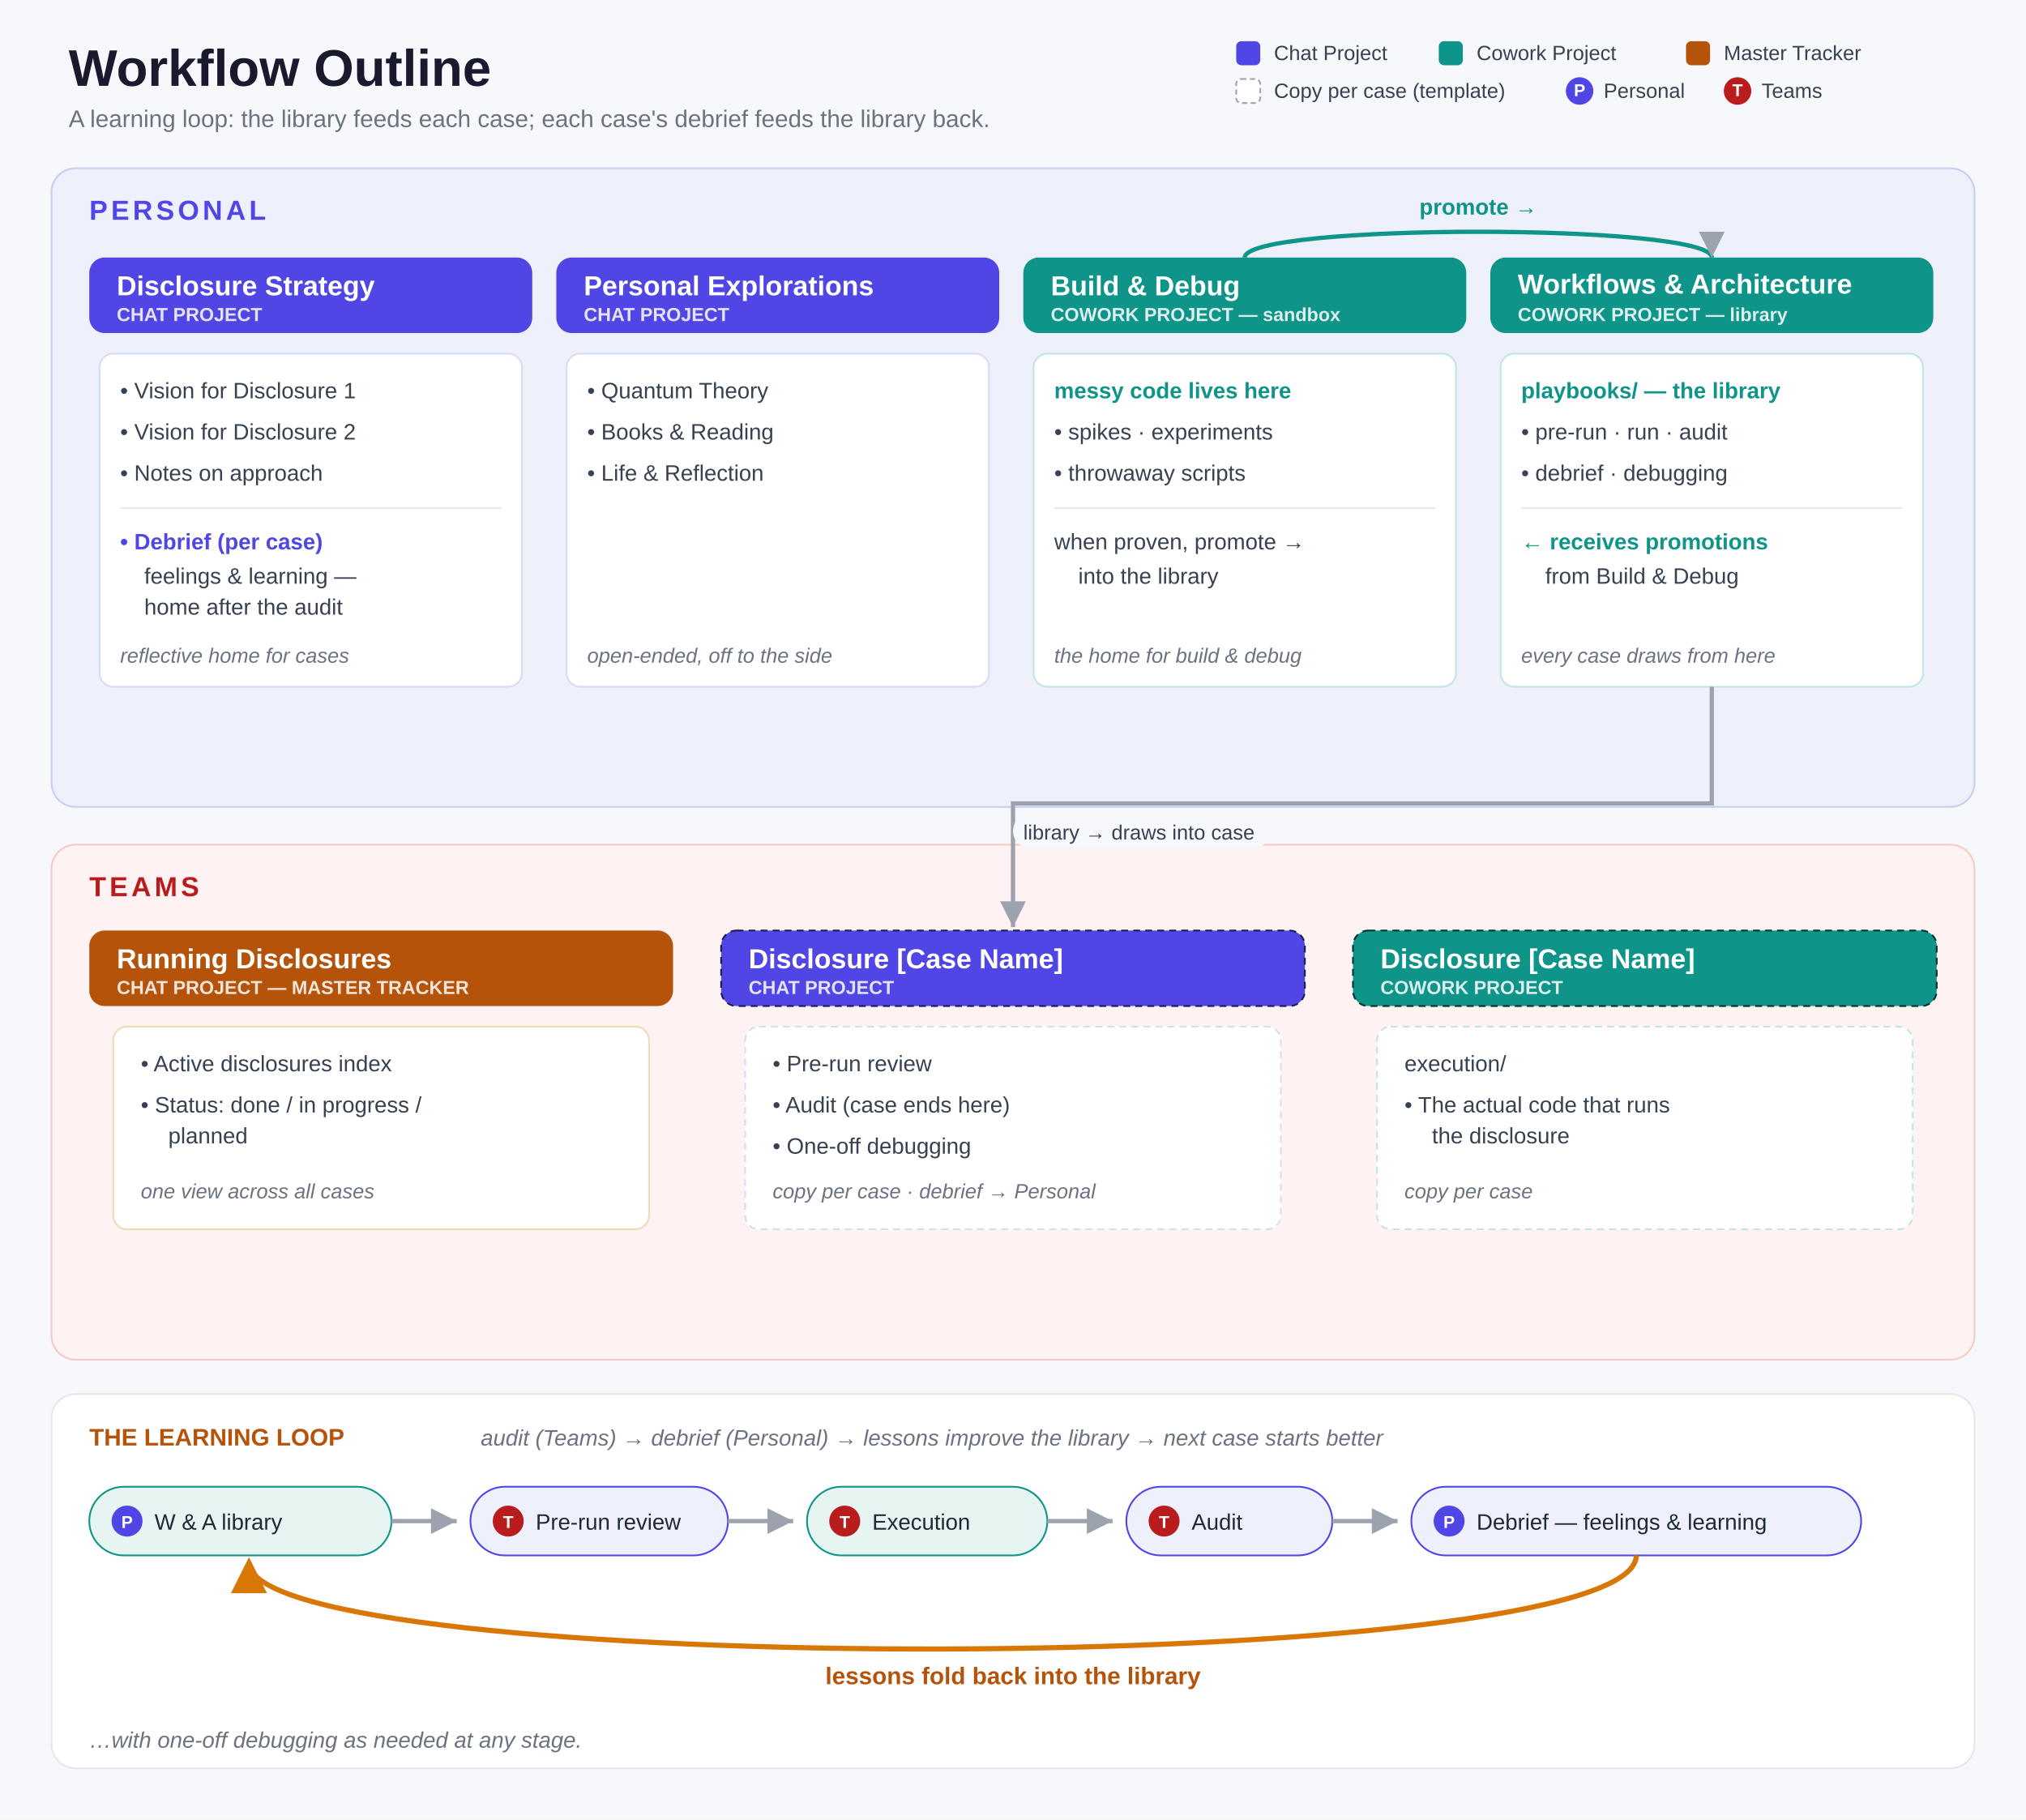
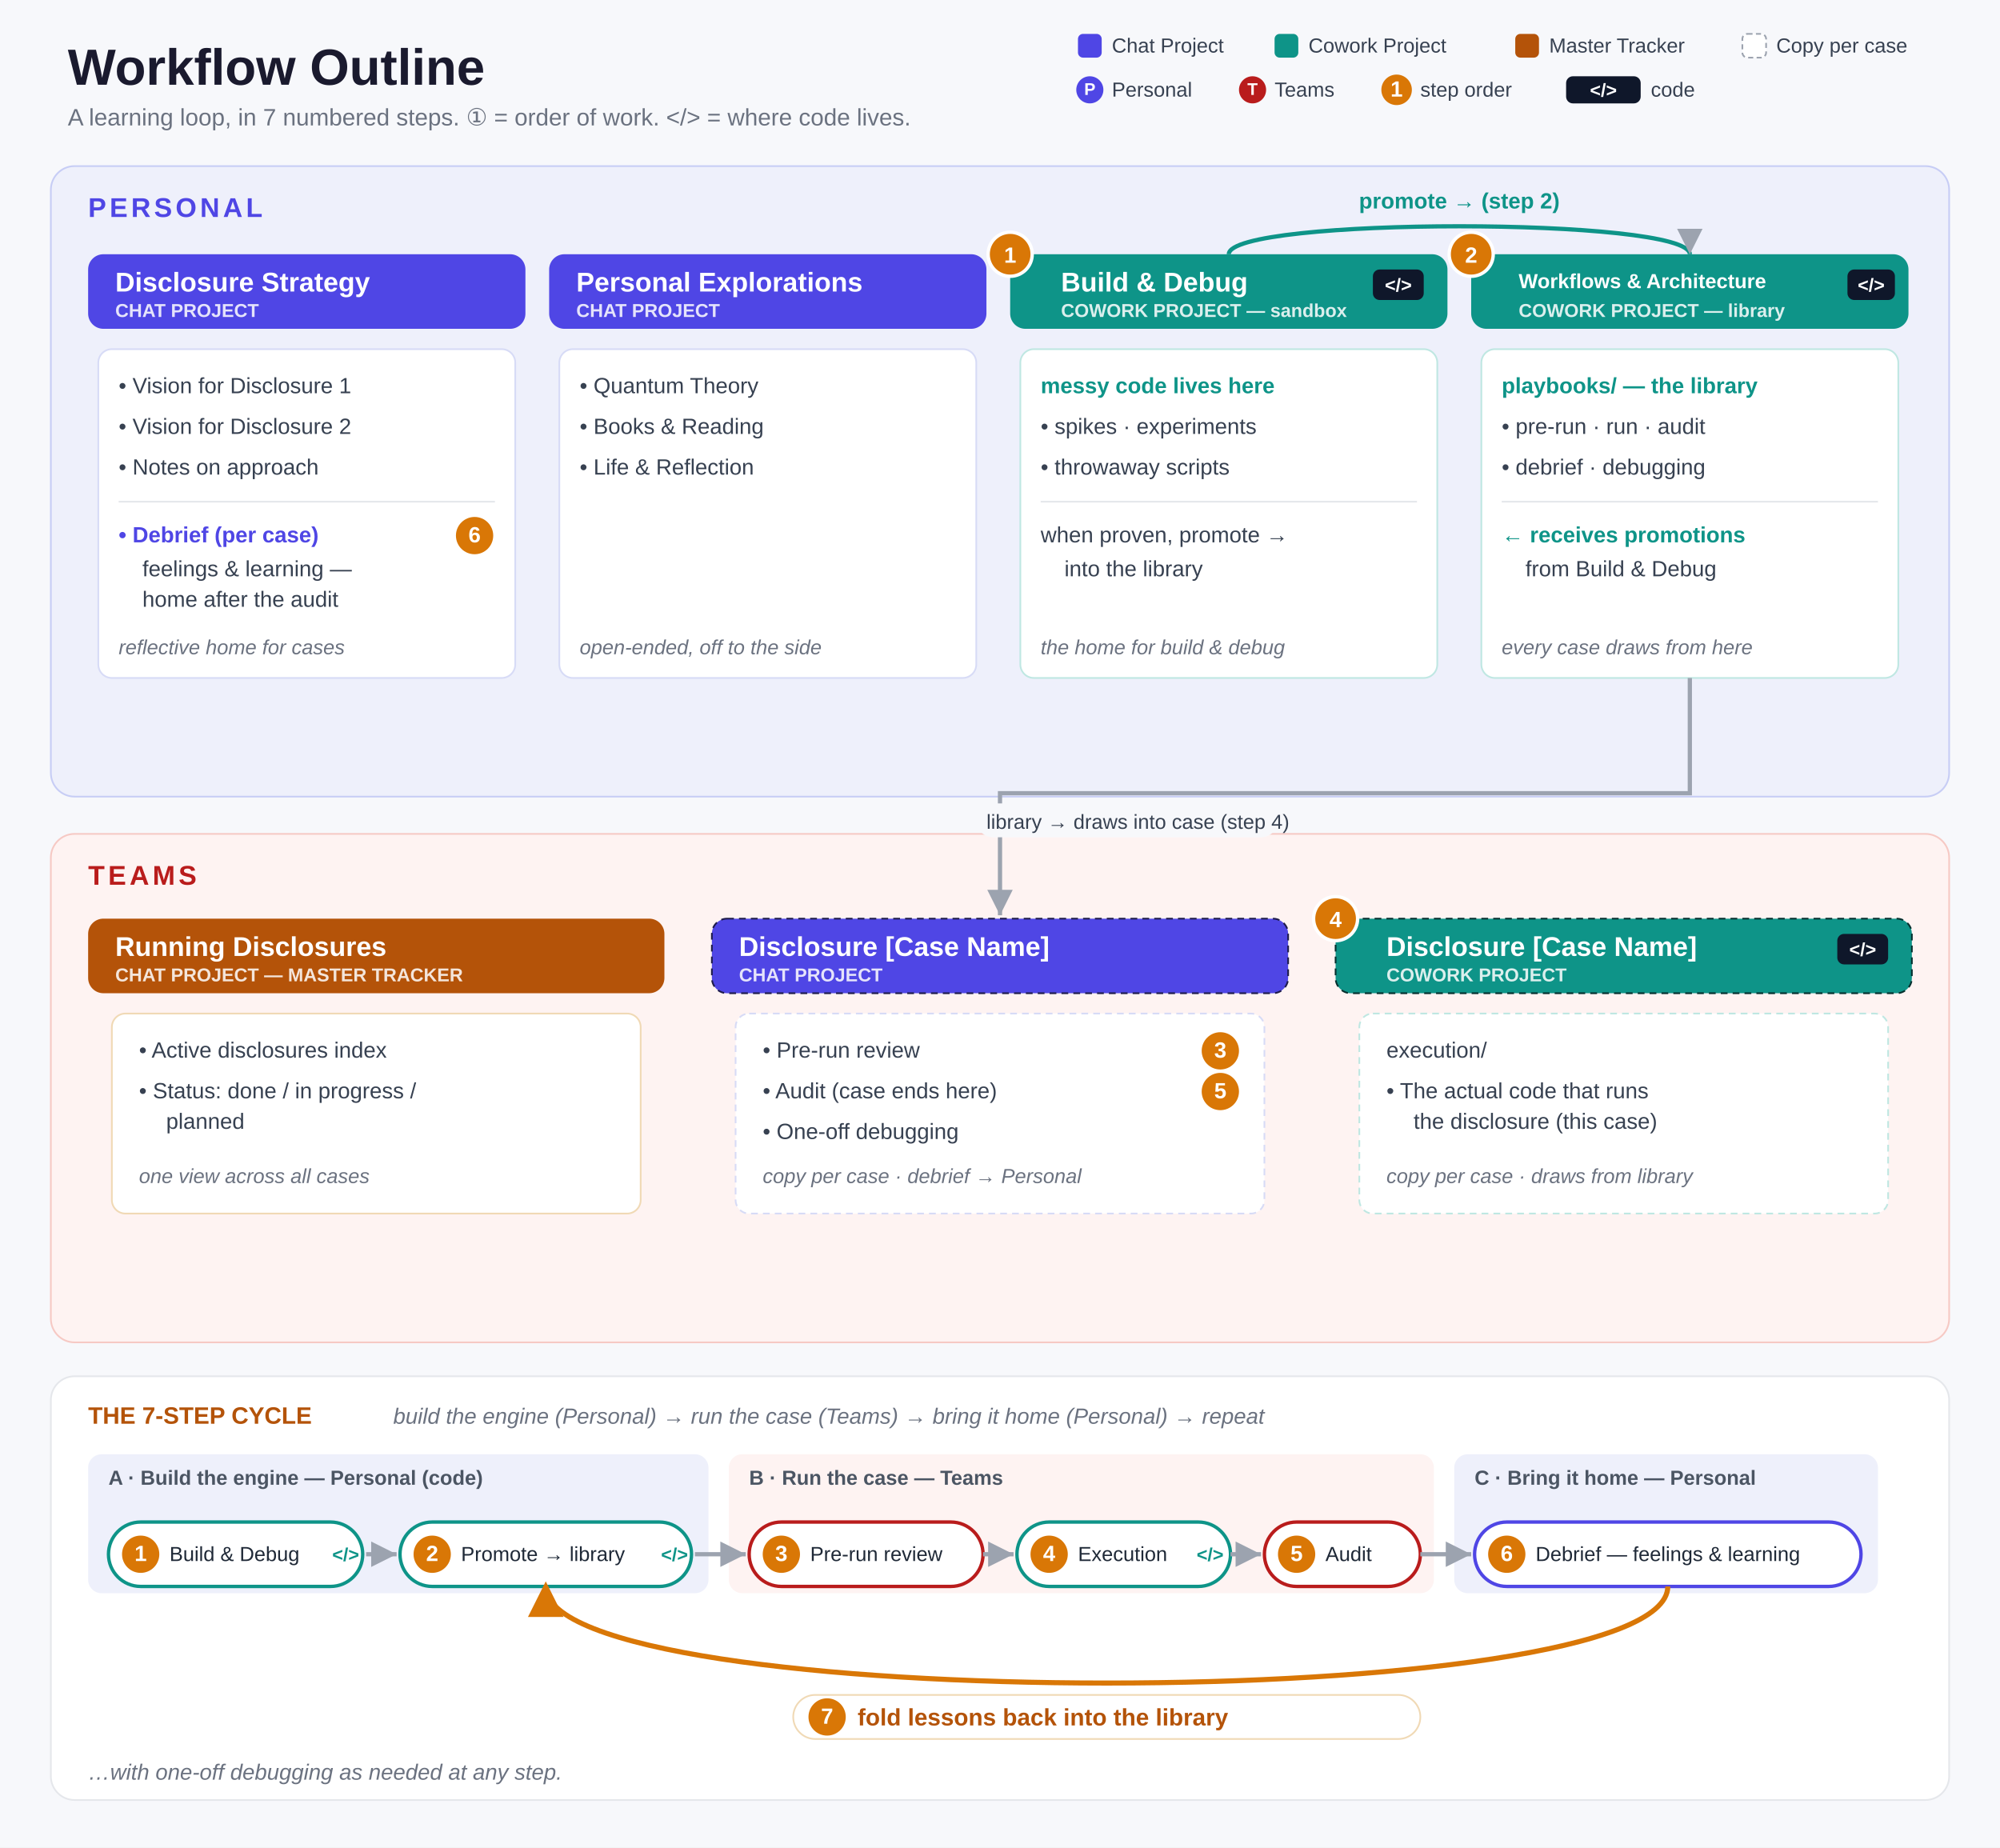
- <svg xmlns="http://www.w3.org/2000/svg" width="1180" height="1060" viewBox="0 0 1180 1060" font-family="'Segoe UI', 'Helvetica Neue', Arial, sans-serif">
+ <svg xmlns="http://www.w3.org/2000/svg" width="1180" height="1090" viewBox="0 0 1180 1090" font-family="'Segoe UI', 'Helvetica Neue', Arial, sans-serif">
  <defs>
    <style>
      .title    { font-size: 30px; font-weight: 700; fill: #1a1a2e; }
      .subtitle { font-size: 14px; fill: #6b7280; }
      .zone-label{ font-size: 16px; font-weight: 700; letter-spacing: 2px; }
      .proj     { font-size: 16px; font-weight: 700; fill: #ffffff; }
+       .projsm   { font-size: 12px; font-weight: 700; fill: #ffffff; }
      .ptype    { font-size: 11px; font-weight: 600; fill: #ffffff; opacity: 0.85; }
      .leaf     { font-size: 13px; fill: #374151; }
      .leafhi   { font-size: 13px; font-weight: 700; fill: #4f46e5; }
      .leafsub  { font-size: 13px; font-weight: 700; fill: #0e9488; }
      .leafmuted{ font-size: 12px; fill: #6b7280; font-style: italic; }
      .legtxt   { font-size: 12px; fill: #374151; }
-       .pill     { font-size: 13px; fill: #1f2937; }
+       .pill     { font-size: 12px; fill: #1f2937; }
      .looptxt  { font-size: 14px; fill: #b45309; font-weight: 700; }
      .loopcap  { font-size: 13px; fill: #6b7280; font-style: italic; }
      .tag      { font-size: 10px; font-weight: 700; fill: #ffffff; }
+       .stepnum  { font-size: 13px; font-weight: 700; fill: #ffffff; }
+       .codetxt  { font-size: 11px; font-weight: 700; fill: #ffffff; }
+       .phase    { font-size: 12px; font-weight: 700; fill: #4b5563; }
+       .codeglyph{ font-size: 11px; font-weight: 700; fill: #0e9488; }
    </style>
    <marker id="arr" markerWidth="9" markerHeight="9" refX="6" refY="3" orient="auto">
      <path d="M0,0 L6,3 L0,6 Z" fill="#9ca3af" />
    </marker>
    <marker id="arrLoop" markerWidth="11" markerHeight="11" refX="6" refY="3.5" orient="auto">
      <path d="M0,0 L7,3.5 L0,7 Z" fill="#d97706" />
    </marker>
  </defs>
-   <rect width="1180" height="1060" fill="#f7f8fb" />
+   <rect width="1180" height="1090" fill="#f7f8fb" />
  <text x="40" y="50" class="title">Workflow Outline</text>
-   <text x="40" y="74" class="subtitle">A learning loop: the library feeds each case; each case's debrief feeds the library back.</text>
-   <g transform="translate(720,24)">
+   <text x="40" y="74" class="subtitle">A learning loop, in 7 numbered steps.  ① = order of work.  &lt;/&gt; = where code lives.</text>
+   <g transform="translate(636,20)">
    <rect x="0" y="0" width="14" height="14" rx="3" fill="#4f46e5" />
-     <text x="22" y="11" class="legtxt">Chat Project</text>
-     <rect x="118" y="0" width="14" height="14" rx="3" fill="#0e9488" />
-     <text x="140" y="11" class="legtxt">Cowork Project</text>
-     <rect x="262" y="0" width="14" height="14" rx="3" fill="#b45309" />
-     <text x="284" y="11" class="legtxt">Master Tracker</text>
-     <rect x="0" y="22" width="14" height="14" rx="3" fill="#ffffff" stroke="#9ca3af" stroke-dasharray="3 2" />
-     <text x="22" y="33" class="legtxt">Copy per case (template)</text>
-     <circle cx="200" cy="29" r="8" fill="#4f46e5" />
-     <text x="200" y="32" text-anchor="middle" class="tag">P</text>
-     <text x="214" y="33" class="legtxt">Personal</text>
-     <circle cx="292" cy="29" r="8" fill="#b91c1c" />
-     <text x="292" y="32" text-anchor="middle" class="tag">T</text>
-     <text x="306" y="33" class="legtxt">Teams</text>
+     <text x="20" y="11" class="legtxt">Chat Project</text>
+     <rect x="116" y="0" width="14" height="14" rx="3" fill="#0e9488" />
+     <text x="136" y="11" class="legtxt">Cowork Project</text>
+     <rect x="258" y="0" width="14" height="14" rx="3" fill="#b45309" />
+     <text x="278" y="11" class="legtxt">Master Tracker</text>
+     <rect x="392" y="0" width="14" height="14" rx="3" fill="#ffffff" stroke="#9ca3af" stroke-dasharray="3 2" />
+     <text x="412" y="11" class="legtxt">Copy per case</text>
+     <circle cx="7" cy="33" r="8" fill="#4f46e5" />
+     <text x="7" y="36" text-anchor="middle" class="tag">P</text>
+     <text x="20" y="37" class="legtxt">Personal</text>
+     <circle cx="103" cy="33" r="8" fill="#b91c1c" />
+     <text x="103" y="36" text-anchor="middle" class="tag">T</text>
+     <text x="116" y="37" class="legtxt">Teams</text>
+     <circle cx="188" cy="33" r="9" fill="#d97706" />
+     <text x="188" y="37" text-anchor="middle" class="stepnum" font-size="11">1</text>
+     <text x="202" y="37" class="legtxt">step order</text>
+     <rect x="288" y="25" width="44" height="16" rx="4" fill="#0f172a" />
+     <text x="310" y="37" text-anchor="middle" class="codetxt">&lt;/&gt;</text>
+     <text x="338" y="37" class="legtxt">code</text>
  </g>
  <rect x="30" y="98" width="1120" height="372" rx="14" fill="#eef0fb" stroke="#c7cdf5" />
  <text x="52" y="128" class="zone-label" fill="#4f46e5">PERSONAL</text>
-   <path d="M725,150 C725,130 997,130 997,150" fill="none" stroke="#0e9488" stroke-width="2.5" marker-end="url(#arr)" />
-   <text x="861" y="125" text-anchor="middle" class="leafsub">promote →</text>
+   <path d="M725,150 C725,128 997,128 997,150" fill="none" stroke="#0e9488" stroke-width="2.5" marker-end="url(#arr)" />
+   <text x="861" y="123" text-anchor="middle" class="leafsub">promote → (step 2)</text>
  <g transform="translate(52,150)">
    <rect width="258" height="44" rx="9" fill="#4f46e5" />
    <text x="16" y="22" class="proj">Disclosure Strategy</text>
    <text x="16" y="37" class="ptype">CHAT PROJECT</text>
    <rect x="6" y="56" width="246" height="194" rx="8" fill="#ffffff" stroke="#d7dbf6" />
    <text x="18" y="82" class="leaf">• Vision for Disclosure 1</text>
    <text x="18" y="106" class="leaf">• Vision for Disclosure 2</text>
    <text x="18" y="130" class="leaf">• Notes on approach</text>
    <line x1="18" y1="146" x2="240" y2="146" stroke="#e5e7eb" />
    <text x="18" y="170" class="leafhi">• Debrief (per case)</text>
+     <circle cx="228" cy="166" r="11" fill="#d97706" />
+     <text x="228" y="170" text-anchor="middle" class="stepnum">6</text>
    <text x="32" y="190" class="leaf">feelings &amp; learning —</text>
    <text x="32" y="208" class="leaf">home after the audit</text>
    <text x="18" y="236" class="leafmuted">reflective home for cases</text>
  </g>
  <g transform="translate(324,150)">
    <rect width="258" height="44" rx="9" fill="#4f46e5" />
    <text x="16" y="22" class="proj">Personal Explorations</text>
    <text x="16" y="37" class="ptype">CHAT PROJECT</text>
    <rect x="6" y="56" width="246" height="194" rx="8" fill="#ffffff" stroke="#d7dbf6" />
    <text x="18" y="82" class="leaf">• Quantum Theory</text>
    <text x="18" y="106" class="leaf">• Books &amp; Reading</text>
    <text x="18" y="130" class="leaf">• Life &amp; Reflection</text>
    <text x="18" y="236" class="leafmuted">open-ended, off to the side</text>
  </g>
  <g transform="translate(596,150)">
    <rect width="258" height="44" rx="9" fill="#0e9488" />
-     <text x="16" y="22" class="proj">Build &amp; Debug</text>
-     <text x="16" y="37" class="ptype">COWORK PROJECT — sandbox</text>
+     <text x="30" y="22" class="proj">Build &amp; Debug</text>
+     <text x="30" y="37" class="ptype">COWORK PROJECT — sandbox</text>
+     <rect x="214" y="9" width="30" height="18" rx="4" fill="#0f172a" />
+     <text x="229" y="22" text-anchor="middle" class="codetxt">&lt;/&gt;</text>
    <rect x="6" y="56" width="246" height="194" rx="8" fill="#ffffff" stroke="#bfe7e2" />
    <text x="18" y="82" class="leafsub">messy code lives here</text>
    <text x="18" y="106" class="leaf">• spikes · experiments</text>
    <text x="18" y="130" class="leaf">• throwaway scripts</text>
    <line x1="18" y1="146" x2="240" y2="146" stroke="#e5e7eb" />
    <text x="18" y="170" class="leaf">when proven, promote →</text>
    <text x="32" y="190" class="leaf">into the library</text>
    <text x="18" y="236" class="leafmuted">the home for build &amp; debug</text>
  </g>
+   <circle cx="596" cy="150" r="13" fill="#d97706" stroke="#ffffff" stroke-width="2" />
+   <text x="596" y="155" text-anchor="middle" class="stepnum">1</text>
  <g transform="translate(868,150)">
    <rect width="258" height="44" rx="9" fill="#0e9488" />
-     <text x="16" y="21" class="proj" font-size="15">Workflows &amp; Architecture</text>
-     <text x="16" y="37" class="ptype">COWORK PROJECT — library</text>
+     <text x="28" y="20" class="projsm">Workflows &amp; Architecture</text>
+     <text x="28" y="37" class="ptype">COWORK PROJECT — library</text>
+     <rect x="222" y="9" width="28" height="18" rx="4" fill="#0f172a" />
+     <text x="236" y="22" text-anchor="middle" class="codetxt">&lt;/&gt;</text>
    <rect x="6" y="56" width="246" height="194" rx="8" fill="#ffffff" stroke="#bfe7e2" />
    <text x="18" y="82" class="leafsub">playbooks/ — the library</text>
    <text x="18" y="106" class="leaf">• pre-run · run · audit</text>
    <text x="18" y="130" class="leaf">• debrief · debugging</text>
    <line x1="18" y1="146" x2="240" y2="146" stroke="#e5e7eb" />
    <text x="18" y="170" class="leafsub">← receives promotions</text>
    <text x="32" y="190" class="leaf">from Build &amp; Debug</text>
    <text x="18" y="236" class="leafmuted">every case draws from here</text>
  </g>
+   <circle cx="868" cy="150" r="13" fill="#d97706" stroke="#ffffff" stroke-width="2" />
+   <text x="868" y="155" text-anchor="middle" class="stepnum">2</text>
  <rect x="30" y="492" width="1120" height="300" rx="14" fill="#fef3f2" stroke="#f6c9c4" />
  <text x="52" y="522" class="zone-label" fill="#b91c1c">TEAMS</text>
  <g transform="translate(52,542)">
    <rect width="340" height="44" rx="9" fill="#b45309" />
    <text x="16" y="22" class="proj">Running Disclosures</text>
    <text x="16" y="37" class="ptype">CHAT PROJECT — MASTER TRACKER</text>
    <rect x="14" y="56" width="312" height="118" rx="8" fill="#ffffff" stroke="#f0d9b5" />
    <text x="30" y="82" class="leaf">• Active disclosures index</text>
    <text x="30" y="106" class="leaf">• Status: done / in progress /</text>
    <text x="46" y="124" class="leaf">planned</text>
    <text x="30" y="156" class="leafmuted">one view across all cases</text>
  </g>
  <g transform="translate(420,542)">
    <rect width="340" height="44" rx="9" fill="#4f46e5" stroke="#1e1b4b" stroke-dasharray="4 3" />
    <text x="16" y="22" class="proj">Disclosure [Case Name]</text>
    <text x="16" y="37" class="ptype">CHAT PROJECT</text>
    <rect x="14" y="56" width="312" height="118" rx="8" fill="#ffffff" stroke="#d7dbf6" stroke-dasharray="4 3" />
    <text x="30" y="82" class="leaf">• Pre-run review</text>
+     <circle cx="300" cy="78" r="11" fill="#d97706" />
+     <text x="300" y="82" text-anchor="middle" class="stepnum">3</text>
    <text x="30" y="106" class="leaf">• Audit  (case ends here)</text>
+     <circle cx="300" cy="102" r="11" fill="#d97706" />
+     <text x="300" y="106" text-anchor="middle" class="stepnum">5</text>
    <text x="30" y="130" class="leaf">• One-off debugging</text>
    <text x="30" y="156" class="leafmuted">copy per case · debrief → Personal</text>
  </g>
  <g transform="translate(788,542)">
    <rect width="340" height="44" rx="9" fill="#0e9488" stroke="#042f2e" stroke-dasharray="4 3" />
-     <text x="16" y="22" class="proj">Disclosure [Case Name]</text>
-     <text x="16" y="37" class="ptype">COWORK PROJECT</text>
+     <text x="30" y="22" class="proj">Disclosure [Case Name]</text>
+     <text x="30" y="37" class="ptype">COWORK PROJECT</text>
+     <rect x="296" y="9" width="30" height="18" rx="4" fill="#0f172a" />
+     <text x="311" y="22" text-anchor="middle" class="codetxt">&lt;/&gt;</text>
    <rect x="14" y="56" width="312" height="118" rx="8" fill="#ffffff" stroke="#bfe7e2" stroke-dasharray="4 3" />
    <text x="30" y="82" class="leaf">execution/</text>
    <text x="30" y="106" class="leaf">• The actual code that runs</text>
-     <text x="46" y="124" class="leaf">the disclosure</text>
-     <text x="30" y="156" class="leafmuted">copy per case</text>
-   </g>
+     <text x="46" y="124" class="leaf">the disclosure (this case)</text>
+     <text x="30" y="156" class="leafmuted">copy per case · draws from library</text>
+   </g>
+   <circle cx="788" cy="542" r="13" fill="#d97706" stroke="#ffffff" stroke-width="2" />
+   <text x="788" y="547" text-anchor="middle" class="stepnum">4</text>
  <path d="M997,400 L997,468 L590,468 L590,540" fill="none" stroke="#9ca3af" stroke-width="2.5" marker-end="url(#arr)" />
-   <rect x="590" y="474" width="150" height="20" rx="10" fill="#f7f8fb" />
-   <text x="596" y="489" class="legtxt">library → draws into case</text>
-   <rect x="30" y="812" width="1120" height="218" rx="14" fill="#ffffff" stroke="#e5e7eb" />
-   <text x="52" y="842" class="looptxt">THE LEARNING LOOP</text>
-   <text x="280" y="842" class="loopcap">audit (Teams) → debrief (Personal) → lessons improve the library → next case starts better</text>
-   <g transform="translate(0,866)">
-     <rect x="52" y="0" width="176" height="40" rx="20" fill="#e6f4f2" stroke="#0e9488" />
-     <circle cx="74" cy="20" r="9" fill="#4f46e5" />
-     <text x="74" y="24" text-anchor="middle" class="tag">P</text>
-     <text x="90" y="25" class="pill">W &amp; A library</text>
-     <line x1="228" y1="20" x2="266" y2="20" stroke="#9ca3af" stroke-width="2.5" marker-end="url(#arr)" />
-     <rect x="274" y="0" width="150" height="40" rx="20" fill="#eef0fb" stroke="#4f46e5" />
-     <circle cx="296" cy="20" r="9" fill="#b91c1c" />
-     <text x="296" y="24" text-anchor="middle" class="tag">T</text>
-     <text x="312" y="25" class="pill">Pre-run review</text>
-     <line x1="424" y1="20" x2="462" y2="20" stroke="#9ca3af" stroke-width="2.5" marker-end="url(#arr)" />
-     <rect x="470" y="0" width="140" height="40" rx="20" fill="#e6f4f2" stroke="#0e9488" />
-     <circle cx="492" cy="20" r="9" fill="#b91c1c" />
-     <text x="492" y="24" text-anchor="middle" class="tag">T</text>
-     <text x="508" y="25" class="pill">Execution</text>
-     <line x1="610" y1="20" x2="648" y2="20" stroke="#9ca3af" stroke-width="2.5" marker-end="url(#arr)" />
-     <rect x="656" y="0" width="120" height="40" rx="20" fill="#eef0fb" stroke="#4f46e5" />
-     <circle cx="678" cy="20" r="9" fill="#b91c1c" />
-     <text x="678" y="24" text-anchor="middle" class="tag">T</text>
-     <text x="694" y="25" class="pill">Audit</text>
-     <line x1="776" y1="20" x2="814" y2="20" stroke="#9ca3af" stroke-width="2.5" marker-end="url(#arr)" />
-     <rect x="822" y="0" width="262" height="40" rx="20" fill="#eef0fb" stroke="#4f46e5" />
-     <circle cx="844" cy="20" r="9" fill="#4f46e5" />
-     <text x="844" y="24" text-anchor="middle" class="tag">P</text>
-     <text x="860" y="25" class="pill">Debrief — feelings &amp; learning</text>
-   </g>
-   <path d="M953,906 C953,978 145,978 145,910" fill="none" stroke="#d97706" stroke-width="3" marker-end="url(#arrLoop)" />
-   <rect x="430" y="965" width="320" height="22" rx="11" fill="#ffffff" />
-   <text x="590" y="981" text-anchor="middle" class="looptxt">lessons fold back into the library</text>
-   <text x="52" y="1018" class="loopcap">…with one-off debugging as needed at any stage.</text>
+   <rect x="576" y="474" width="178" height="20" rx="10" fill="#f7f8fb" />
+   <text x="582" y="489" class="legtxt">library → draws into case (step 4)</text>
+   <rect x="30" y="812" width="1120" height="250" rx="14" fill="#ffffff" stroke="#e5e7eb" />
+   <text x="52" y="840" class="looptxt">THE 7-STEP CYCLE</text>
+   <text x="232" y="840" class="loopcap">build the engine (Personal) → run the case (Teams) → bring it home (Personal) → repeat</text>
+   <rect x="52" y="858" width="366" height="82" rx="8" fill="#eef0fb" />
+   <text x="64" y="876" class="phase">A · Build the engine — Personal (code)</text>
+   <rect x="430" y="858" width="416" height="82" rx="8" fill="#fef3f2" />
+   <text x="442" y="876" class="phase">B · Run the case — Teams</text>
+   <rect x="858" y="858" width="250" height="82" rx="8" fill="#eef0fb" />
+   <text x="870" y="876" class="phase">C · Bring it home — Personal</text>
+   <rect x="64" y="898" width="150" height="38" rx="19" fill="#ffffff" stroke="#0e9488" stroke-width="2" />
+   <circle cx="83" cy="917" r="11" fill="#d97706" />
+   <text x="83" y="921" text-anchor="middle" class="stepnum">1</text>
+   <text x="100" y="921" class="pill">Build &amp; Debug</text>
+   <text x="196" y="921" class="codeglyph">&lt;/&gt;</text>
+   <line x1="216" y1="917" x2="234" y2="917" stroke="#9ca3af" stroke-width="2.5" marker-end="url(#arr)" />
+   <rect x="236" y="898" width="172" height="38" rx="19" fill="#ffffff" stroke="#0e9488" stroke-width="2" />
+   <circle cx="255" cy="917" r="11" fill="#d97706" />
+   <text x="255" y="921" text-anchor="middle" class="stepnum">2</text>
+   <text x="272" y="921" class="pill">Promote → library</text>
+   <text x="390" y="921" class="codeglyph">&lt;/&gt;</text>
+   <line x1="410" y1="917" x2="440" y2="917" stroke="#9ca3af" stroke-width="2.5" marker-end="url(#arr)" />
+   <rect x="442" y="898" width="138" height="38" rx="19" fill="#ffffff" stroke="#b91c1c" stroke-width="2" />
+   <circle cx="461" cy="917" r="11" fill="#d97706" />
+   <text x="461" y="921" text-anchor="middle" class="stepnum">3</text>
+   <text x="478" y="921" class="pill">Pre-run review</text>
+   <line x1="580" y1="917" x2="598" y2="917" stroke="#9ca3af" stroke-width="2.5" marker-end="url(#arr)" />
+   <rect x="600" y="898" width="126" height="38" rx="19" fill="#ffffff" stroke="#0e9488" stroke-width="2" />
+   <circle cx="619" cy="917" r="11" fill="#d97706" />
+   <text x="619" y="921" text-anchor="middle" class="stepnum">4</text>
+   <text x="636" y="921" class="pill">Execution</text>
+   <text x="706" y="921" class="codeglyph">&lt;/&gt;</text>
+   <line x1="726" y1="917" x2="744" y2="917" stroke="#9ca3af" stroke-width="2.5" marker-end="url(#arr)" />
+   <rect x="746" y="898" width="92" height="38" rx="19" fill="#ffffff" stroke="#b91c1c" stroke-width="2" />
+   <circle cx="765" cy="917" r="11" fill="#d97706" />
+   <text x="765" y="921" text-anchor="middle" class="stepnum">5</text>
+   <text x="782" y="921" class="pill">Audit</text>
+   <line x1="838" y1="917" x2="868" y2="917" stroke="#9ca3af" stroke-width="2.5" marker-end="url(#arr)" />
+   <rect x="870" y="898" width="228" height="38" rx="19" fill="#ffffff" stroke="#4f46e5" stroke-width="2" />
+   <circle cx="889" cy="917" r="11" fill="#d97706" />
+   <text x="889" y="921" text-anchor="middle" class="stepnum">6</text>
+   <text x="906" y="921" class="pill">Debrief — feelings &amp; learning</text>
+   <path d="M984,936 C984,1012 322,1012 322,936" fill="none" stroke="#d97706" stroke-width="3" marker-end="url(#arrLoop)" />
+   <rect x="468" y="1000" width="370" height="26" rx="13" fill="#ffffff" stroke="#f0d9b5" />
+   <circle cx="488" cy="1013" r="11" fill="#d97706" />
+   <text x="488" y="1017" text-anchor="middle" class="stepnum">7</text>
+   <text x="506" y="1018" class="looptxt">fold lessons back into the library</text>
+   <text x="52" y="1050" class="loopcap">…with one-off debugging as needed at any step.</text>
</svg>
